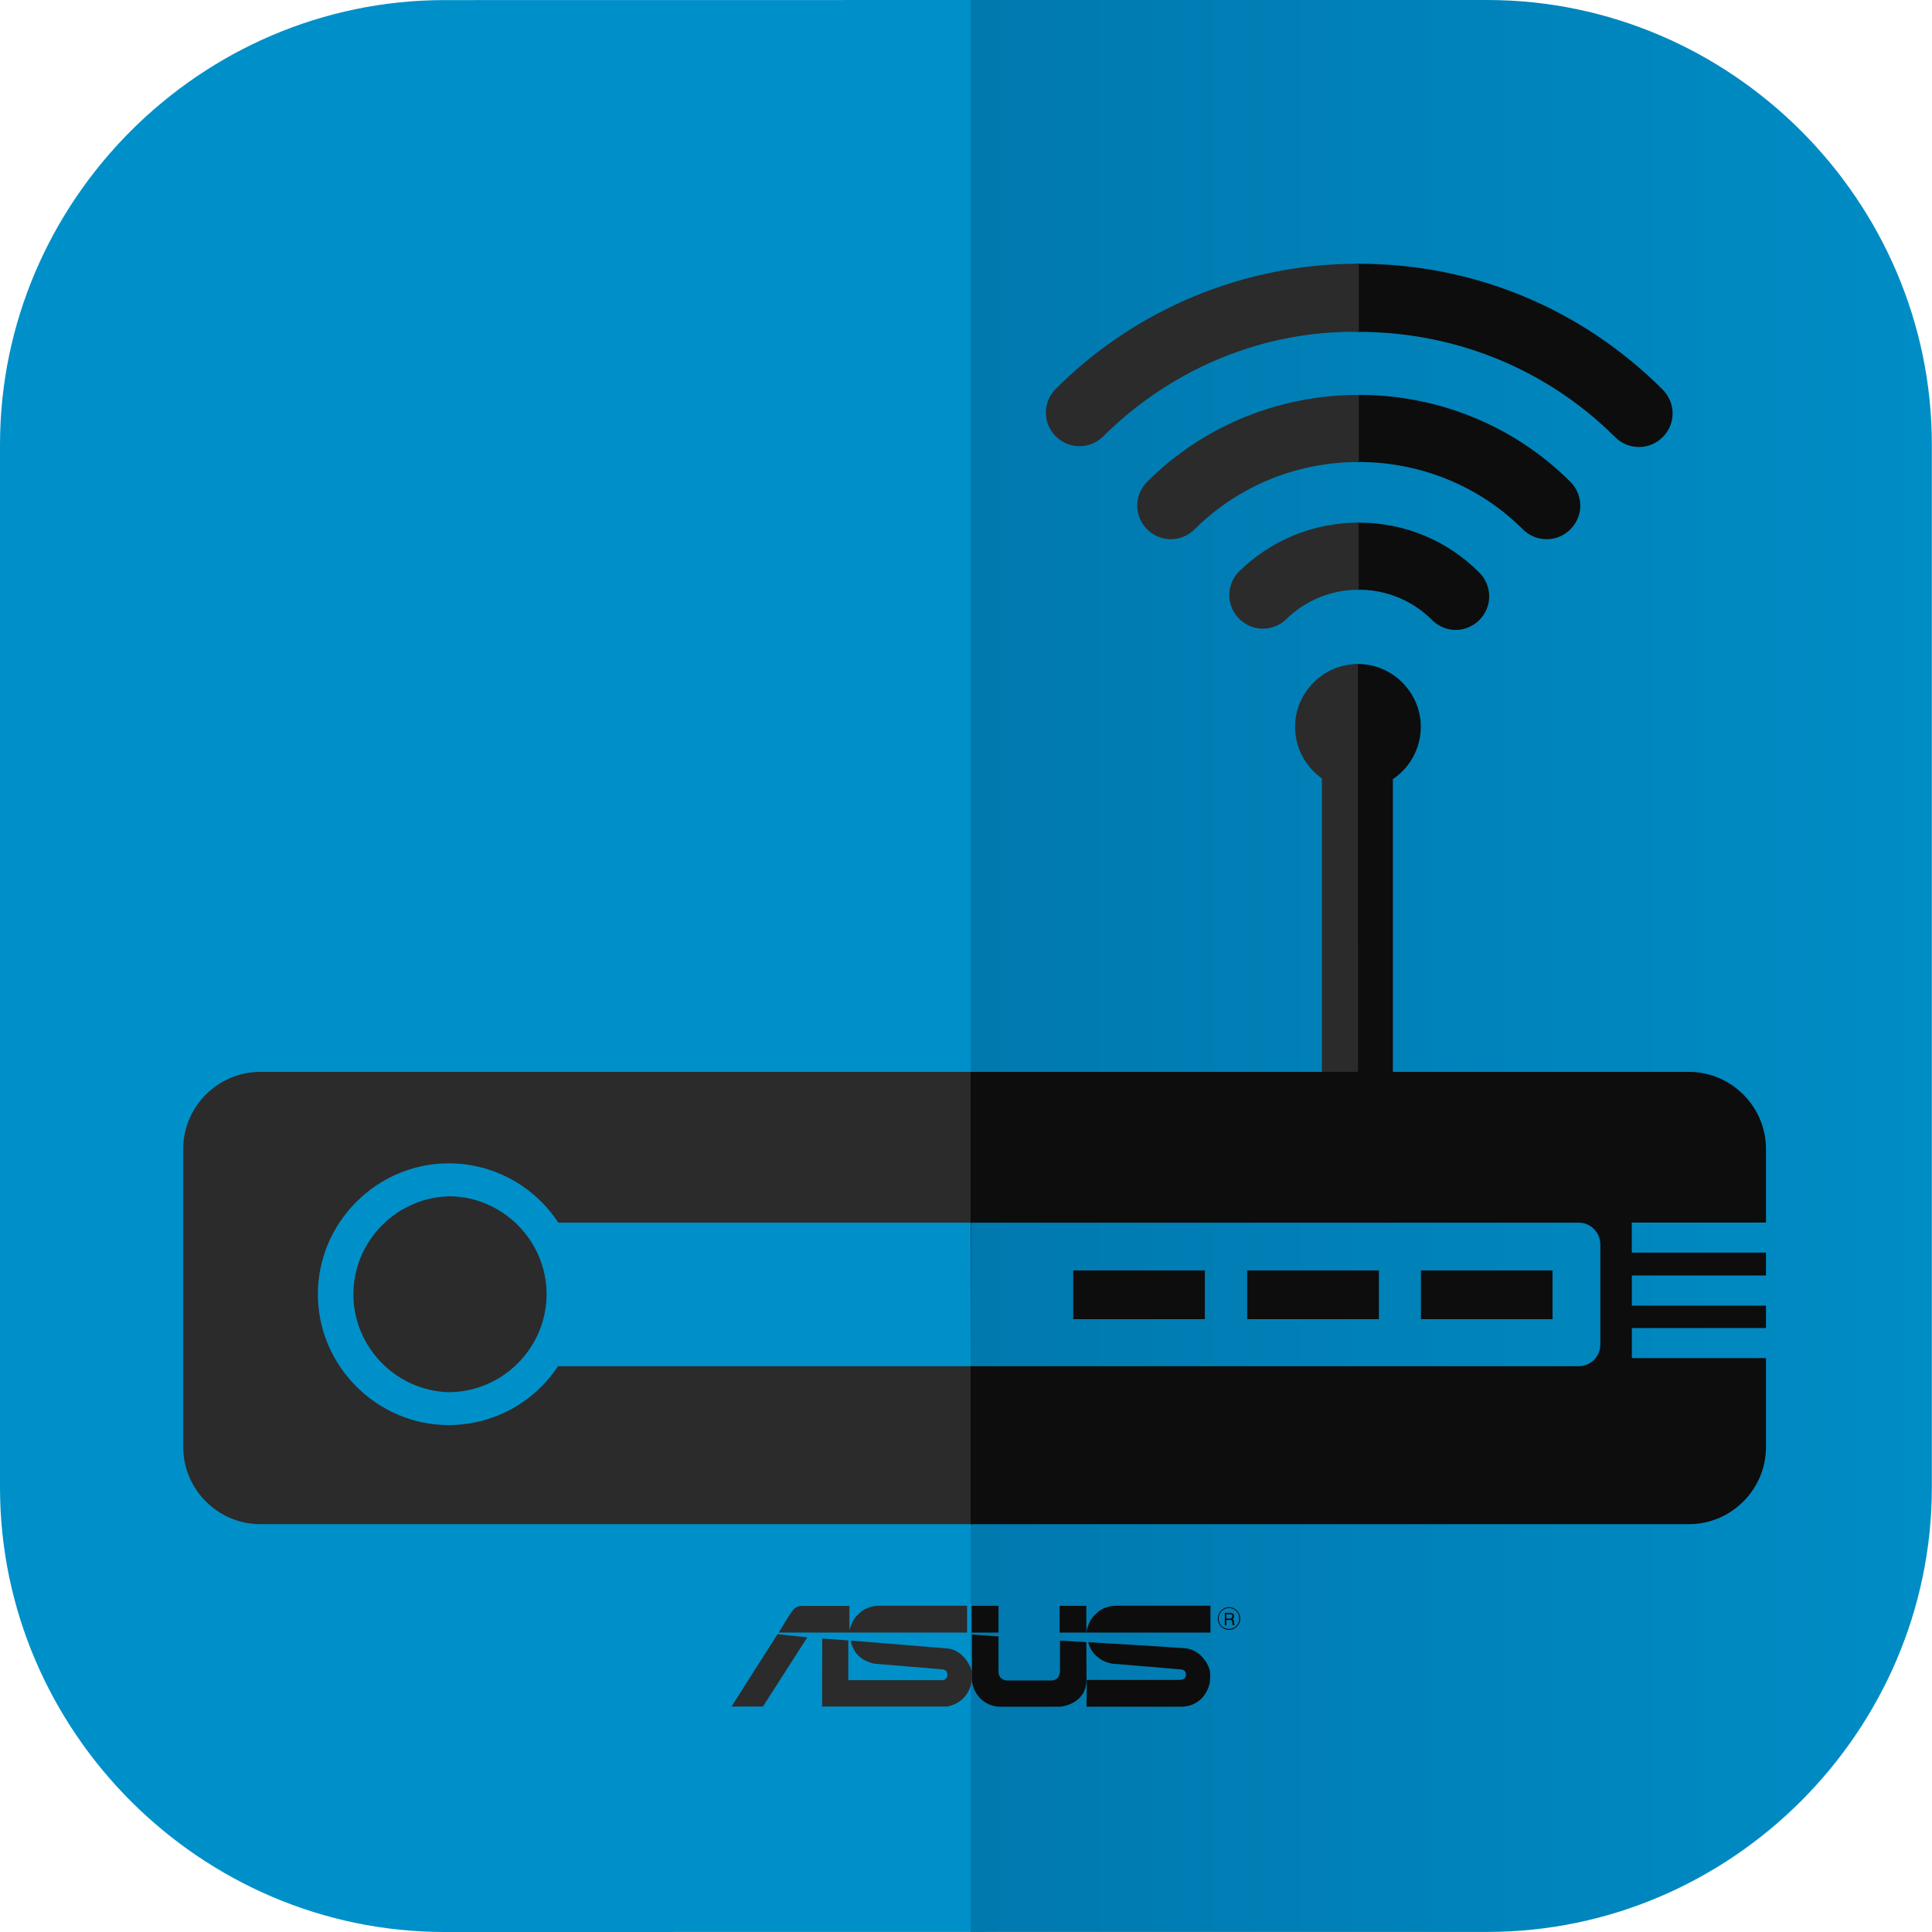
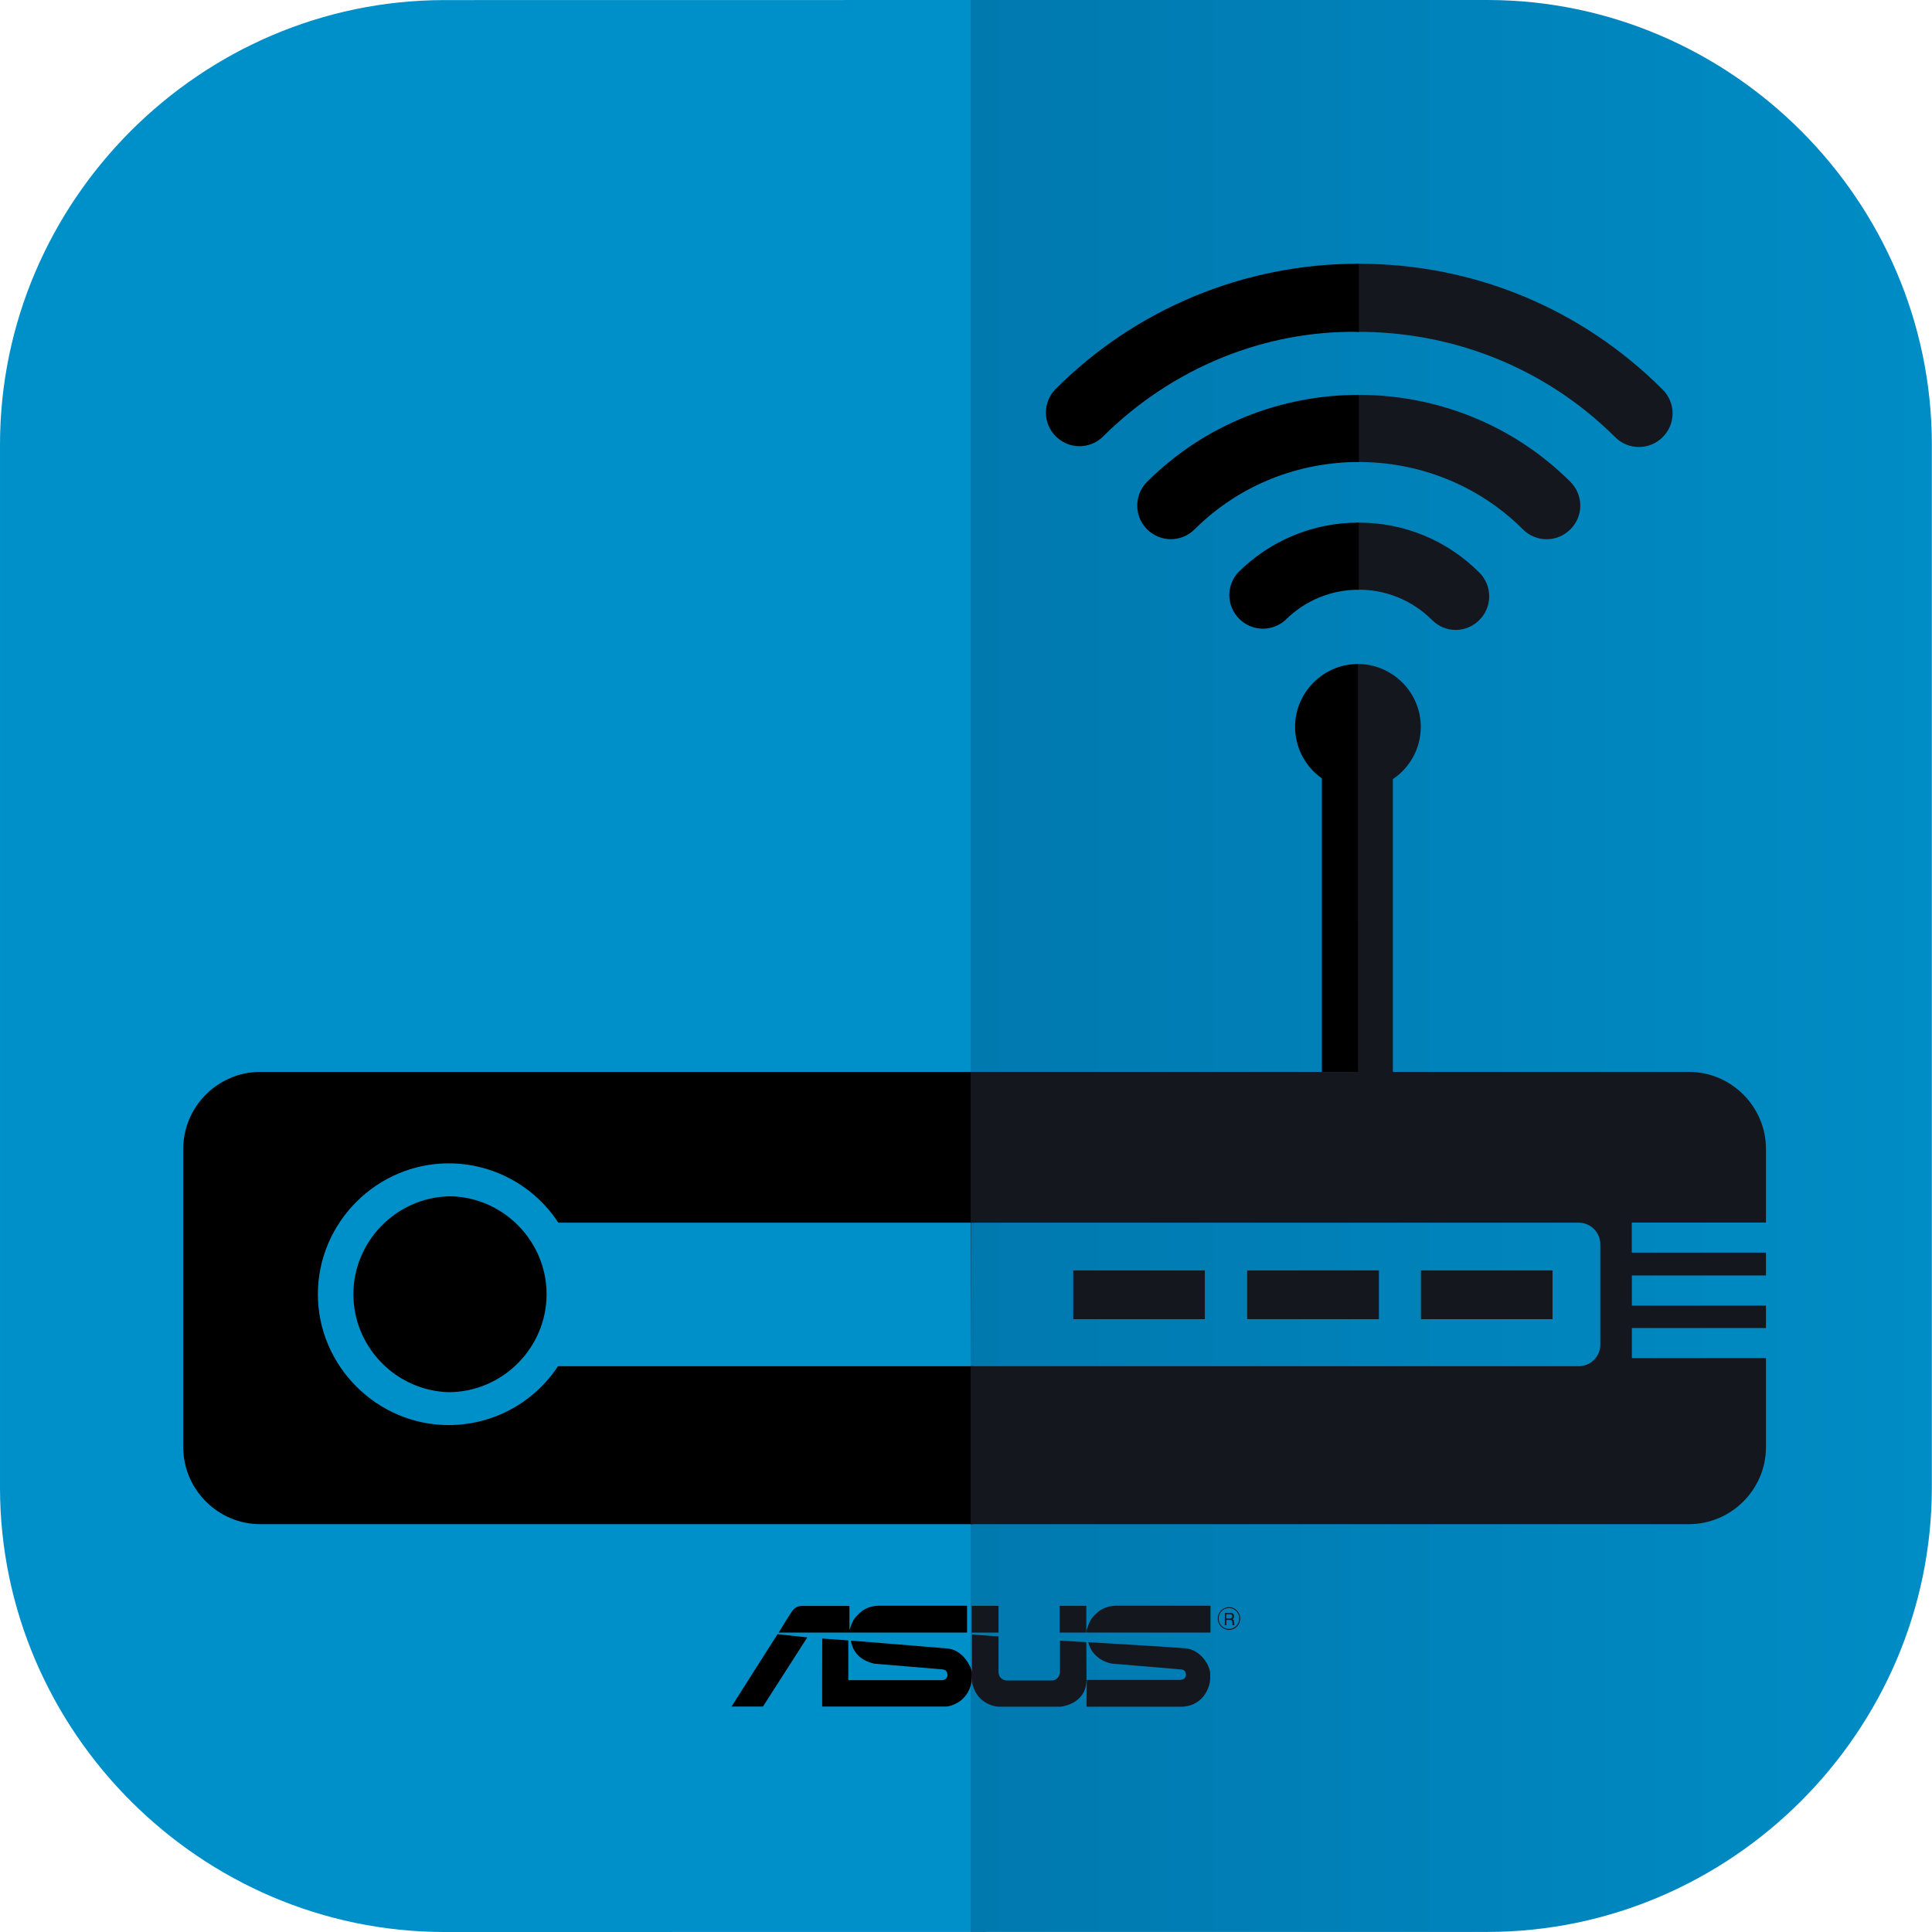
<svg xmlns="http://www.w3.org/2000/svg" xml:space="preserve" style="fill-rule:evenodd;clip-rule:evenodd;stroke-linejoin:round;stroke-miterlimit:2" viewBox="0 0 256 256" version="1.1" id="svg8">
-   <path d="M 130.624,255.95 V -0.44 L 58.76,-0.43 C 26.416,-0.414 -0.194,26.196 -0.21,58.54 v 138.45 c 0.016,32.344 26.626,58.954 58.97,58.97" style="display:inline;fill:#0090c9" transform="matrix(0.99848,0,0,0.99844,0.21,0.44)" id="path1" />
-   <path d="M 127.35,-0.43 H 58.75 C 26.414,-0.403 -0.184,26.204 -0.2,58.54 v 138.45 c 0.016,32.344 26.626,58.954 58.97,58.97 h 68.59 V -0.44 Z" style="display:inline;fill:url(#a)" transform="matrix(-0.99848,0,0,-0.99844,255.78,255.561)" id="path2" />
-   <path d="M48.6 30 0 106.4h33.2l46.8-73zm200.1-1.7V0h-94.5c-12.9.8-18.5 7-22.7 11.4-4.5 4.7-7 14.6-7 14.6V.2H74.2c-3.8 0-7.4 1.6-10.1 5.4-2.8 3.7-14.3 22.7-14.3 22.7zm-153 78.1h132.2c23-4.6 25.4-25.6 25.4-25.6 1.1-6.2.5-11.3.5-11.3-.7-4.2-8.7-22.8-25.9-24.4-10.3-1-102-8.3-102-8.3 1.8 9.2 5.9 13.9 8.7 16.5 6.4 6.1 16.5 7.9 16.5 7.9l70.7 5.9c2.2.1 6.3.7 6.2 6.1 0 .7-.6 5.4-5.8 5.4h-98.9v-42l-27.5-2c-.1 0-.1 71.8-.1 71.8" style="fill:#2b2b2b;fill-rule:nonzero;fill-opacity:1" transform="translate(96.93 212.77)scale(.1255)" id="path3" />
-   <path d="m 514.3,13.5 c 0,-6.1 4.9,-11.1 10.9,-11.1 2.9,0 5.6,1.2 7.7,3.2 2.1,2.1 3.2,4.9 3.2,7.8 0,2.9 -1.1,5.7 -3.2,7.8 -2.1,2.1 -4.8,3.3 -7.7,3.3 -6,0 -10.9,-4.9 -10.9,-11 m -0.9,0 c 0,6.6 5.3,12 11.9,12 3.2,0 6.1,-1.2 8.3,-3.5 2.2,-2.3 3.5,-5.3 3.5,-8.5 0,-3.2 -1.2,-6.2 -3.5,-8.5 -2.3,-2.3 -5.2,-3.5 -8.3,-3.5 -6.6,0 -11.9,5.4 -11.9,12 m 7.4,7.1 h 1.7 V 15 h 3.8 c 0.6,0 1.1,0 1.5,0.2 0.5,0.3 0.8,0.9 0.9,1.7 l 0.2,2.2 v 1 c 0.1,0.2 0.1,0.3 0.2,0.4 h 2.1 v -0.3 c -0.3,-0.1 -0.4,-0.4 -0.5,-0.8 -0.1,-0.2 -0.1,-0.6 -0.1,-1.1 l -0.1,-1.7 c 0,-0.8 -0.2,-1.3 -0.4,-1.6 -0.3,-0.3 -0.7,-0.6 -1.2,-0.8 0.6,-0.3 1,-0.7 1.3,-1.2 0.3,-0.5 0.4,-1.1 0.4,-1.9 0,-1.5 -0.6,-2.5 -1.7,-3.1 -0.6,-0.3 -1.4,-0.4 -2.3,-0.4 h -5.7 z m 1.6,-7.1 V 9 h 4 c 0.6,0 1.1,0.1 1.4,0.3 0.6,0.3 0.9,1 0.9,1.9 0,0.9 -0.2,1.5 -0.7,1.8 -0.4,0.3 -1,0.5 -1.8,0.5 z M 505.7,28.3 V 0 H 404.6 c -12.8,0.8 -18.5,7 -22.7,11.4 -4.5,4.7 -7,14.6 -7,14.6 v 2.3 z M 281.9,0.1 h -28.3 v 28.2 h 28.3 z m 92.7,0 h -28.2 v 28.2 h 28.2 z M 253.9,80.5 c 4.5,24 26.2,25.9 26.2,25.9 0,0 2.2,0.1 2.6,0.2 h 64.5 c 0,0 27.6,-2.2 27.6,-28.8 l -0.2,-39.3 -27.8,-1.7 v 32.7 c 0,0 -0.1,9.4 -9.2,9.4 H 290 c 0,0 -8.1,-0.7 -8.1,-9.3 V 32.4 l -28,-2 m 120.9,76.2 H 476 c 25.4,-1.5 29,-25.6 29,-25.6 0.9,-6.3 0.2,-11.5 0.2,-11.5 -0.7,-5.7 -8.8,-22.9 -26.1,-24.6 -10.2,-1 -102.5,-6.4 -102.5,-6.4 2.7,9.5 6.4,12.4 9.2,15 6.4,6.2 15.9,7.6 15.9,7.6 2.4,0.2 71.4,6 71.4,6 2.2,0.1 6.7,0.3 6.7,5.7 0,1.6 -0.8,3.3 -1.8,4.2 0,0 -2.4,1.3 -4.7,1.3 h -98.2 z" style="display:inline;fill:#0d0d0d;fill-rule:nonzero;fill-opacity:1" transform="matrix(0.1255,0,0,0.1255,96.93,212.77)" id="path4" />
-   <path d="m 34.47,142.03 h 94.474 c 0,8.479 0.01,51.451 0.01,59.93 H 34.47 c -5.592,-0.005 -10.19,-4.608 -10.19,-10.2 v -39.55 c 0.011,-5.584 4.606,-10.175 10.19,-10.18 m 39.51,19.98 a 17.36,17.36 0 0 0 -14.519,-7.86 c -9.513,0 -17.34,7.827 -17.34,17.34 0,9.513 7.827,17.34 17.34,17.34 a 17.36,17.36 0 0 0 14.479,-7.8 h 55.015 v -19.02 z m -14.53,-3.5 c 7.119,0.003 12.975,5.861 12.975,12.98 0,7.121 -5.859,12.98 -12.98,12.98 H 59.44 c -6.98,-0.196 -12.615,-5.992 -12.615,-12.975 0,-6.986 5.641,-12.784 12.625,-12.975 z" style="display:inline;fill:#2b2b2b;fill-opacity:1" id="path5" />
-   <path d="M 179.737,142.03 V 87.985 l 0.196,-0.002 c 4.57,0 8.33,3.76 8.33,8.33 a 8.34,8.34 0 0 1 -3.703,6.927 v 38.79 h 39.24 c 5.584,0 10.184,4.586 10.2,10.17 v 9.8 h -17.78 v 3.98 H 234 v 3.03 H 216.23 V 173 H 234 v 2.97 h -17.77 v 3.98 H 234 v 11.82 c -0.005,5.588 -4.602,10.185 -10.19,10.19 h -95.196 v -59.93 z m -51.083,19.98 c 0,5.851 -0.04,13.169 -0.04,19.02 H 209.2 a 2.864,2.864 0 0 0 2.85,-2.85 v -13.32 a 2.864,2.864 0 0 0 -2.85,-2.85 z m 77.066,6.33 h -17.44 v 6.46 h 17.44 z m -23.01,0 h -17.45 v 6.46 h 17.45 z m -23.06,0 h -17.44 v 6.46 h 17.44 z M 192.9,83.47 a 4.42,4.42 0 0 1 -3.14,-1.31 13.67,13.67 0 0 0 -10.023,-4.017 v -8.892 l 0.303,-0.001 c 6.05,0 11.73,2.35 16,6.64 a 4.45,4.45 0 0 1 1.287,3.13 c 0,2.433 -1.995,4.437 -4.427,4.45 m 12.04,-12.02 a 4.42,4.42 0 0 1 -3.15,-1.31 c -6.05,-6.026 -14.064,-9 -22.053,-8.923 0,-2.24 -0.037,-8.894 0,-8.894 10.277,-0.077 20.579,3.765 28.353,11.527 a 4.45,4.45 0 0 1 1.307,3.15 c 0,2.441 -2.009,4.45 -4.45,4.45 z m 12.22,-12.22 a 4.42,4.42 0 0 1 -3.15,-1.31 C 204.608,48.544 192.16,43.895 179.737,43.973 V 34.95 h 0.323 c 15.21,0 29.5,5.92 40.26,16.68 a 4.45,4.45 0 0 1 1.307,3.15 c 0,2.441 -2.009,4.45 -4.45,4.45 z" style="display:inline;fill:#0d0d0d;fill-opacity:1" id="path6" />
-   <path d="m 175.16,103.14 a 8.34,8.34 0 0 1 -3.557,-6.827 c 0,-4.57 3.76,-8.33 8.33,-8.33 l 0.013,54.047 h -4.786 z m 4.88,-33.89 v 8.89 c -3.66,0 -7.13,1.43 -9.72,4.02 a 4.45,4.45 0 0 1 -2.979,1.144 c -2.441,0 -4.45,-2.009 -4.45,-4.45 0,-1.102 0.41,-2.166 1.149,-2.984 a 22.5,22.5 0 0 1 16,-6.62 m 0.02,-16.928 v 8.894 c -7.895,-0.005 -15.792,2.969 -21.77,8.924 a 4.45,4.45 0 0 1 -3.15,1.306 c -2.442,0 -4.451,-2.009 -4.451,-4.451 0,-1.179 0.468,-2.311 1.301,-3.145 7.703,-7.691 17.887,-11.533 28.07,-11.528 m 0,-17.372 v 9.022 C 167.736,43.76 155.408,48.618 146.08,57.92 a 4.45,4.45 0 0 1 -3.044,1.204 c -2.441,0 -4.45,-2.009 -4.45,-4.45 0,-1.13 0.431,-2.219 1.204,-3.044 a 56.57,56.57 0 0 1 40.27,-16.68" style="display:inline;fill:#2b2b2b;fill-opacity:1" id="path7" />
+   <path d="M130.624 255.95V-.44L58.76-.43C26.416-.414-.194 26.196-.21 58.54v138.45c.016 32.344 26.626 58.954 58.97 58.97" style="fill:#0090c9" transform="matrix(.99848 0 0 .99844 .21 .44)" id="path1" />
+   <path d="M127.35-.43h-68.6C26.414-.403-.184 26.204-.2 58.54v138.45c.016 32.344 26.626 58.954 58.97 58.97h68.59V-.44z" style="fill:url(#a)" transform="matrix(-.99848 0 0 -.99844 255.78 255.561)" id="path2" />
+   <path d="M48.6 30 0 106.4h33.2l46.8-73zm200.1-1.7V0h-94.5c-12.9.8-18.5 7-22.7 11.4-4.5 4.7-7 14.6-7 14.6V.2H74.2c-3.8 0-7.4 1.6-10.1 5.4-2.8 3.7-14.3 22.7-14.3 22.7zm-153 78.1h132.2c23-4.6 25.4-25.6 25.4-25.6 1.1-6.2.5-11.3.5-11.3-.7-4.2-8.7-22.8-25.9-24.4-10.3-1-102-8.3-102-8.3 1.8 9.2 5.9 13.9 8.7 16.5 6.4 6.1 16.5 7.9 16.5 7.9l70.7 5.9c2.2.1 6.3.7 6.2 6.1 0 .7-.6 5.4-5.8 5.4h-98.9v-42l-27.5-2c-.1 0-.1 71.8-.1 71.8" style="fill:#000000;fill-rule:nonzero;fill-opacity:1" transform="translate(96.93 212.77)scale(.1255)" id="path3" />
+   <path d="M514.3 13.5c0-6.1 4.9-11.1 10.9-11.1 2.9 0 5.6 1.2 7.7 3.2 2.1 2.1 3.2 4.9 3.2 7.8s-1.1 5.7-3.2 7.8-4.8 3.3-7.7 3.3c-6 0-10.9-4.9-10.9-11m-.9 0c0 6.6 5.3 12 11.9 12 3.2 0 6.1-1.2 8.3-3.5s3.5-5.3 3.5-8.5-1.2-6.2-3.5-8.5-5.2-3.5-8.3-3.5c-6.6 0-11.9 5.4-11.9 12m7.4 7.1h1.7V15h3.8c.6 0 1.1 0 1.5.2.5.3.8.9.9 1.7l.2 2.2v1c.1.2.1.3.2.4h2.1v-.3c-.3-.1-.4-.4-.5-.8-.1-.2-.1-.6-.1-1.1l-.1-1.7c0-.8-.2-1.3-.4-1.6-.3-.3-.7-.6-1.2-.8.6-.3 1-.7 1.3-1.2s.4-1.1.4-1.9c0-1.5-.6-2.5-1.7-3.1-.6-.3-1.4-.4-2.3-.4h-5.7zm1.6-7.1V9h4c.6 0 1.1.1 1.4.3.6.3.9 1 .9 1.9s-.2 1.5-.7 1.8c-.4.3-1 .5-1.8.5zm-16.7 14.8V0H404.6c-12.8.8-18.5 7-22.7 11.4-4.5 4.7-7 14.6-7 14.6v2.3zM281.9.1h-28.3v28.2h28.3zm92.7 0h-28.2v28.2h28.2zM253.9 80.5c4.5 24 26.2 25.9 26.2 25.9s2.2.1 2.6.2h64.5s27.6-2.2 27.6-28.8l-.2-39.3-27.8-1.7v32.7s-.1 9.4-9.2 9.4H290s-8.1-.7-8.1-9.3V32.4l-28-2m120.9 76.2H476c25.4-1.5 29-25.6 29-25.6.9-6.3.2-11.5.2-11.5-.7-5.7-8.8-22.9-26.1-24.6-10.2-1-102.5-6.4-102.5-6.4 2.7 9.5 6.4 12.4 9.2 15 6.4 6.2 15.9 7.6 15.9 7.6 2.4.2 71.4 6 71.4 6 2.2.1 6.7.3 6.7 5.7 0 1.6-.8 3.3-1.8 4.2 0 0-2.4 1.3-4.7 1.3h-98.2z" style="fill:#15171e;fill-rule:nonzero;fill-opacity:1" transform="translate(96.93 212.77)scale(.1255)" id="path4" />
+   <path d="M34.47 142.03h94.474c0 8.479.01 51.451.01 59.93H34.47c-5.592-.005-10.19-4.608-10.19-10.2v-39.55c.011-5.584 4.606-10.175 10.19-10.18m39.51 19.98a17.36 17.36 0 0 0-14.519-7.86c-9.513 0-17.34 7.827-17.34 17.34s7.827 17.34 17.34 17.34a17.36 17.36 0 0 0 14.479-7.8h55.015v-19.02zm-14.53-3.5c7.119.003 12.975 5.861 12.975 12.98 0 7.121-5.859 12.98-12.98 12.98h-.005c-6.98-.196-12.615-5.992-12.615-12.975 0-6.986 5.641-12.784 12.625-12.975z" style="fill:#000000;fill-opacity:1" id="path5" />
+   <path d="M179.737 142.03V87.985l.196-.002c4.57 0 8.33 3.76 8.33 8.33a8.34 8.34 0 0 1-3.703 6.927v38.79h39.24c5.584 0 10.184 4.586 10.2 10.17v9.8h-17.78v3.98H234v3.03h-17.77V173H234v2.97h-17.77v3.98H234v11.82c-.005 5.588-4.602 10.185-10.19 10.19h-95.196v-59.93zm-51.083 19.98c0 5.851-.04 13.169-.04 19.02H209.2a2.864 2.864 0 0 0 2.85-2.85v-13.32a2.864 2.864 0 0 0-2.85-2.85zm77.066 6.33h-17.44v6.46h17.44zm-23.01 0h-17.45v6.46h17.45zm-23.06 0h-17.44v6.46h17.44zm33.25-84.87a4.42 4.42 0 0 1-3.14-1.31 13.67 13.67 0 0 0-10.023-4.017v-8.892l.303-.001c6.05 0 11.73 2.35 16 6.64a4.45 4.45 0 0 1 1.287 3.13c0 2.433-1.995 4.437-4.427 4.45m12.04-12.02a4.42 4.42 0 0 1-3.15-1.31c-6.05-6.026-14.064-9-22.053-8.923 0-2.24-.037-8.894 0-8.894 10.277-.077 20.579 3.765 28.353 11.527a4.45 4.45 0 0 1 1.307 3.15c0 2.441-2.009 4.45-4.45 4.45zm12.22-12.22a4.42 4.42 0 0 1-3.15-1.31c-9.402-9.376-21.85-14.025-34.273-13.947V34.95h.323c15.21 0 29.5 5.92 40.26 16.68a4.45 4.45 0 0 1 1.307 3.15c0 2.441-2.009 4.45-4.45 4.45z" style="fill:#15171e;fill-opacity:1" id="path6" />
+   <path d="M175.16 103.14a8.34 8.34 0 0 1-3.557-6.827c0-4.57 3.76-8.33 8.33-8.33l.013 54.047h-4.786zm4.88-33.89v8.89c-3.66 0-7.13 1.43-9.72 4.02a4.45 4.45 0 0 1-2.979 1.144c-2.441 0-4.45-2.009-4.45-4.45 0-1.102.41-2.166 1.149-2.984a22.5 22.5 0 0 1 16-6.62m.02-16.928v8.894c-7.895-.005-15.792 2.969-21.77 8.924a4.45 4.45 0 0 1-3.15 1.306c-2.442 0-4.451-2.009-4.451-4.451 0-1.179.468-2.311 1.301-3.145 7.703-7.691 17.887-11.533 28.07-11.528m0-17.372v9.022c-12.324-.212-24.652 4.646-33.98 13.948a4.45 4.45 0 0 1-3.044 1.204c-2.441 0-4.45-2.009-4.45-4.45 0-1.13.431-2.219 1.204-3.044a56.57 56.57 0 0 1 40.27-16.68" style="fill:#000000;fill-opacity:1" id="path7" />
  <defs id="defs8">
    <linearGradient id="a" x1="0" x2="1" y1="0" y2="0" gradientTransform="translate(-.21 127.76)scale(127.559)" gradientUnits="userSpaceOnUse">
      <stop offset="0" style="stop-color:#008cc5;stop-opacity:1" id="stop7" />
      <stop offset="1" style="stop-color:#0079af;stop-opacity:1" id="stop8" />
    </linearGradient>
  </defs>
</svg>
